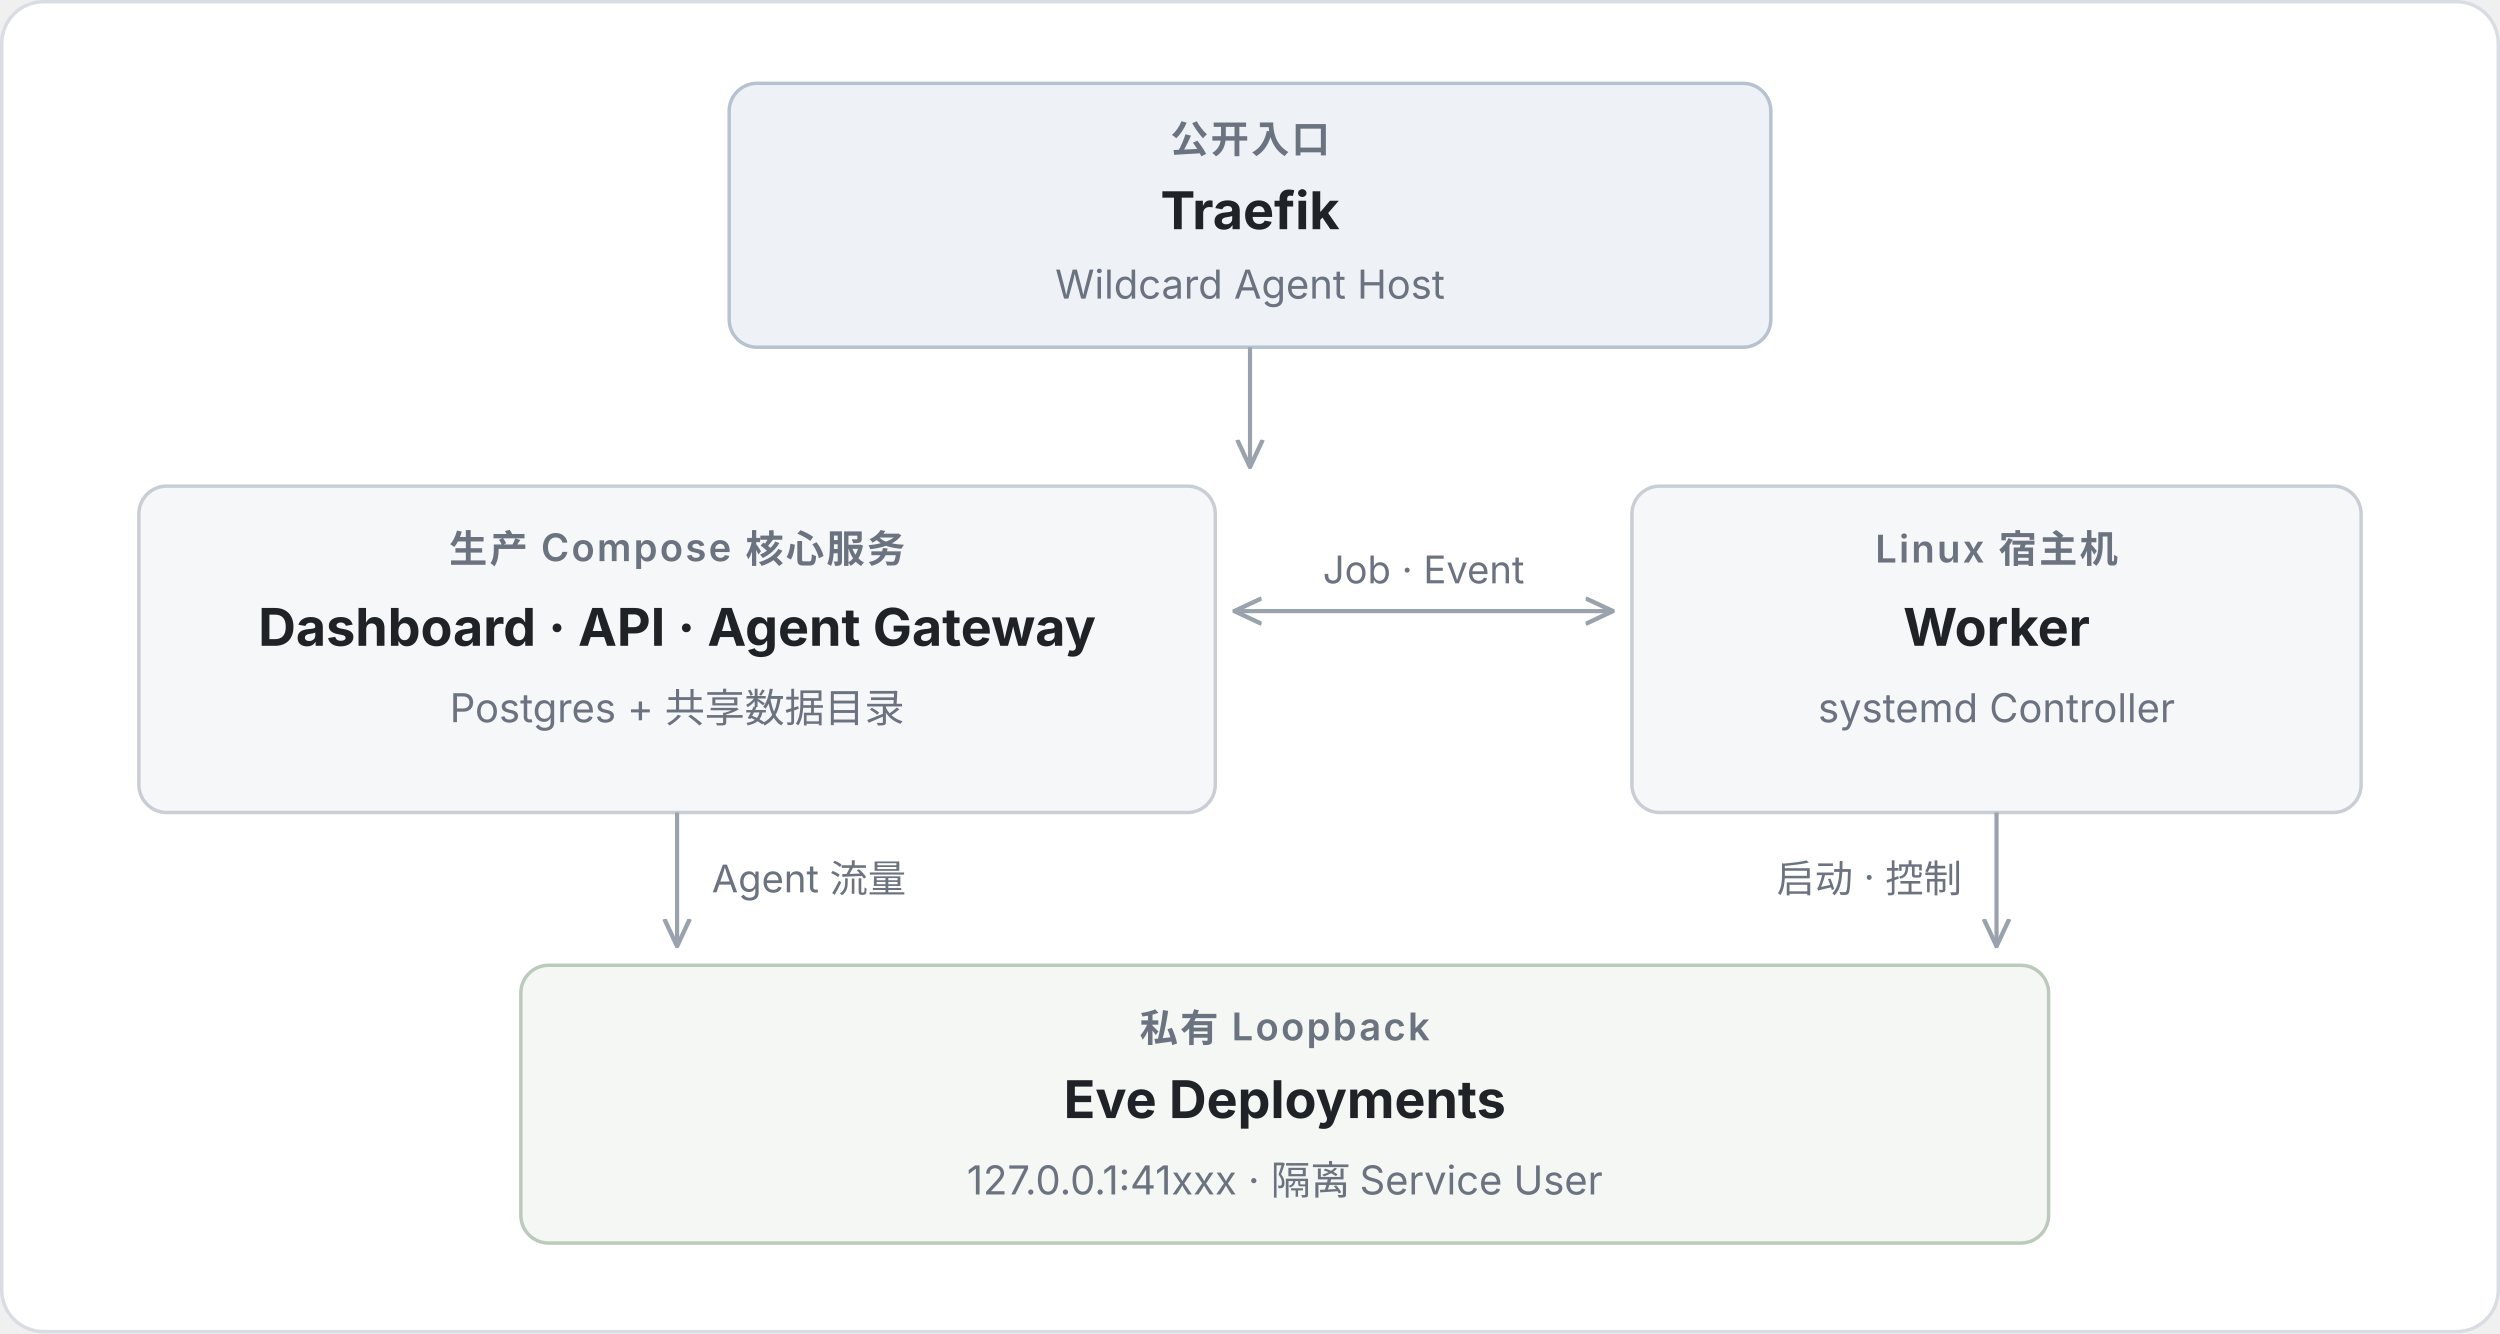
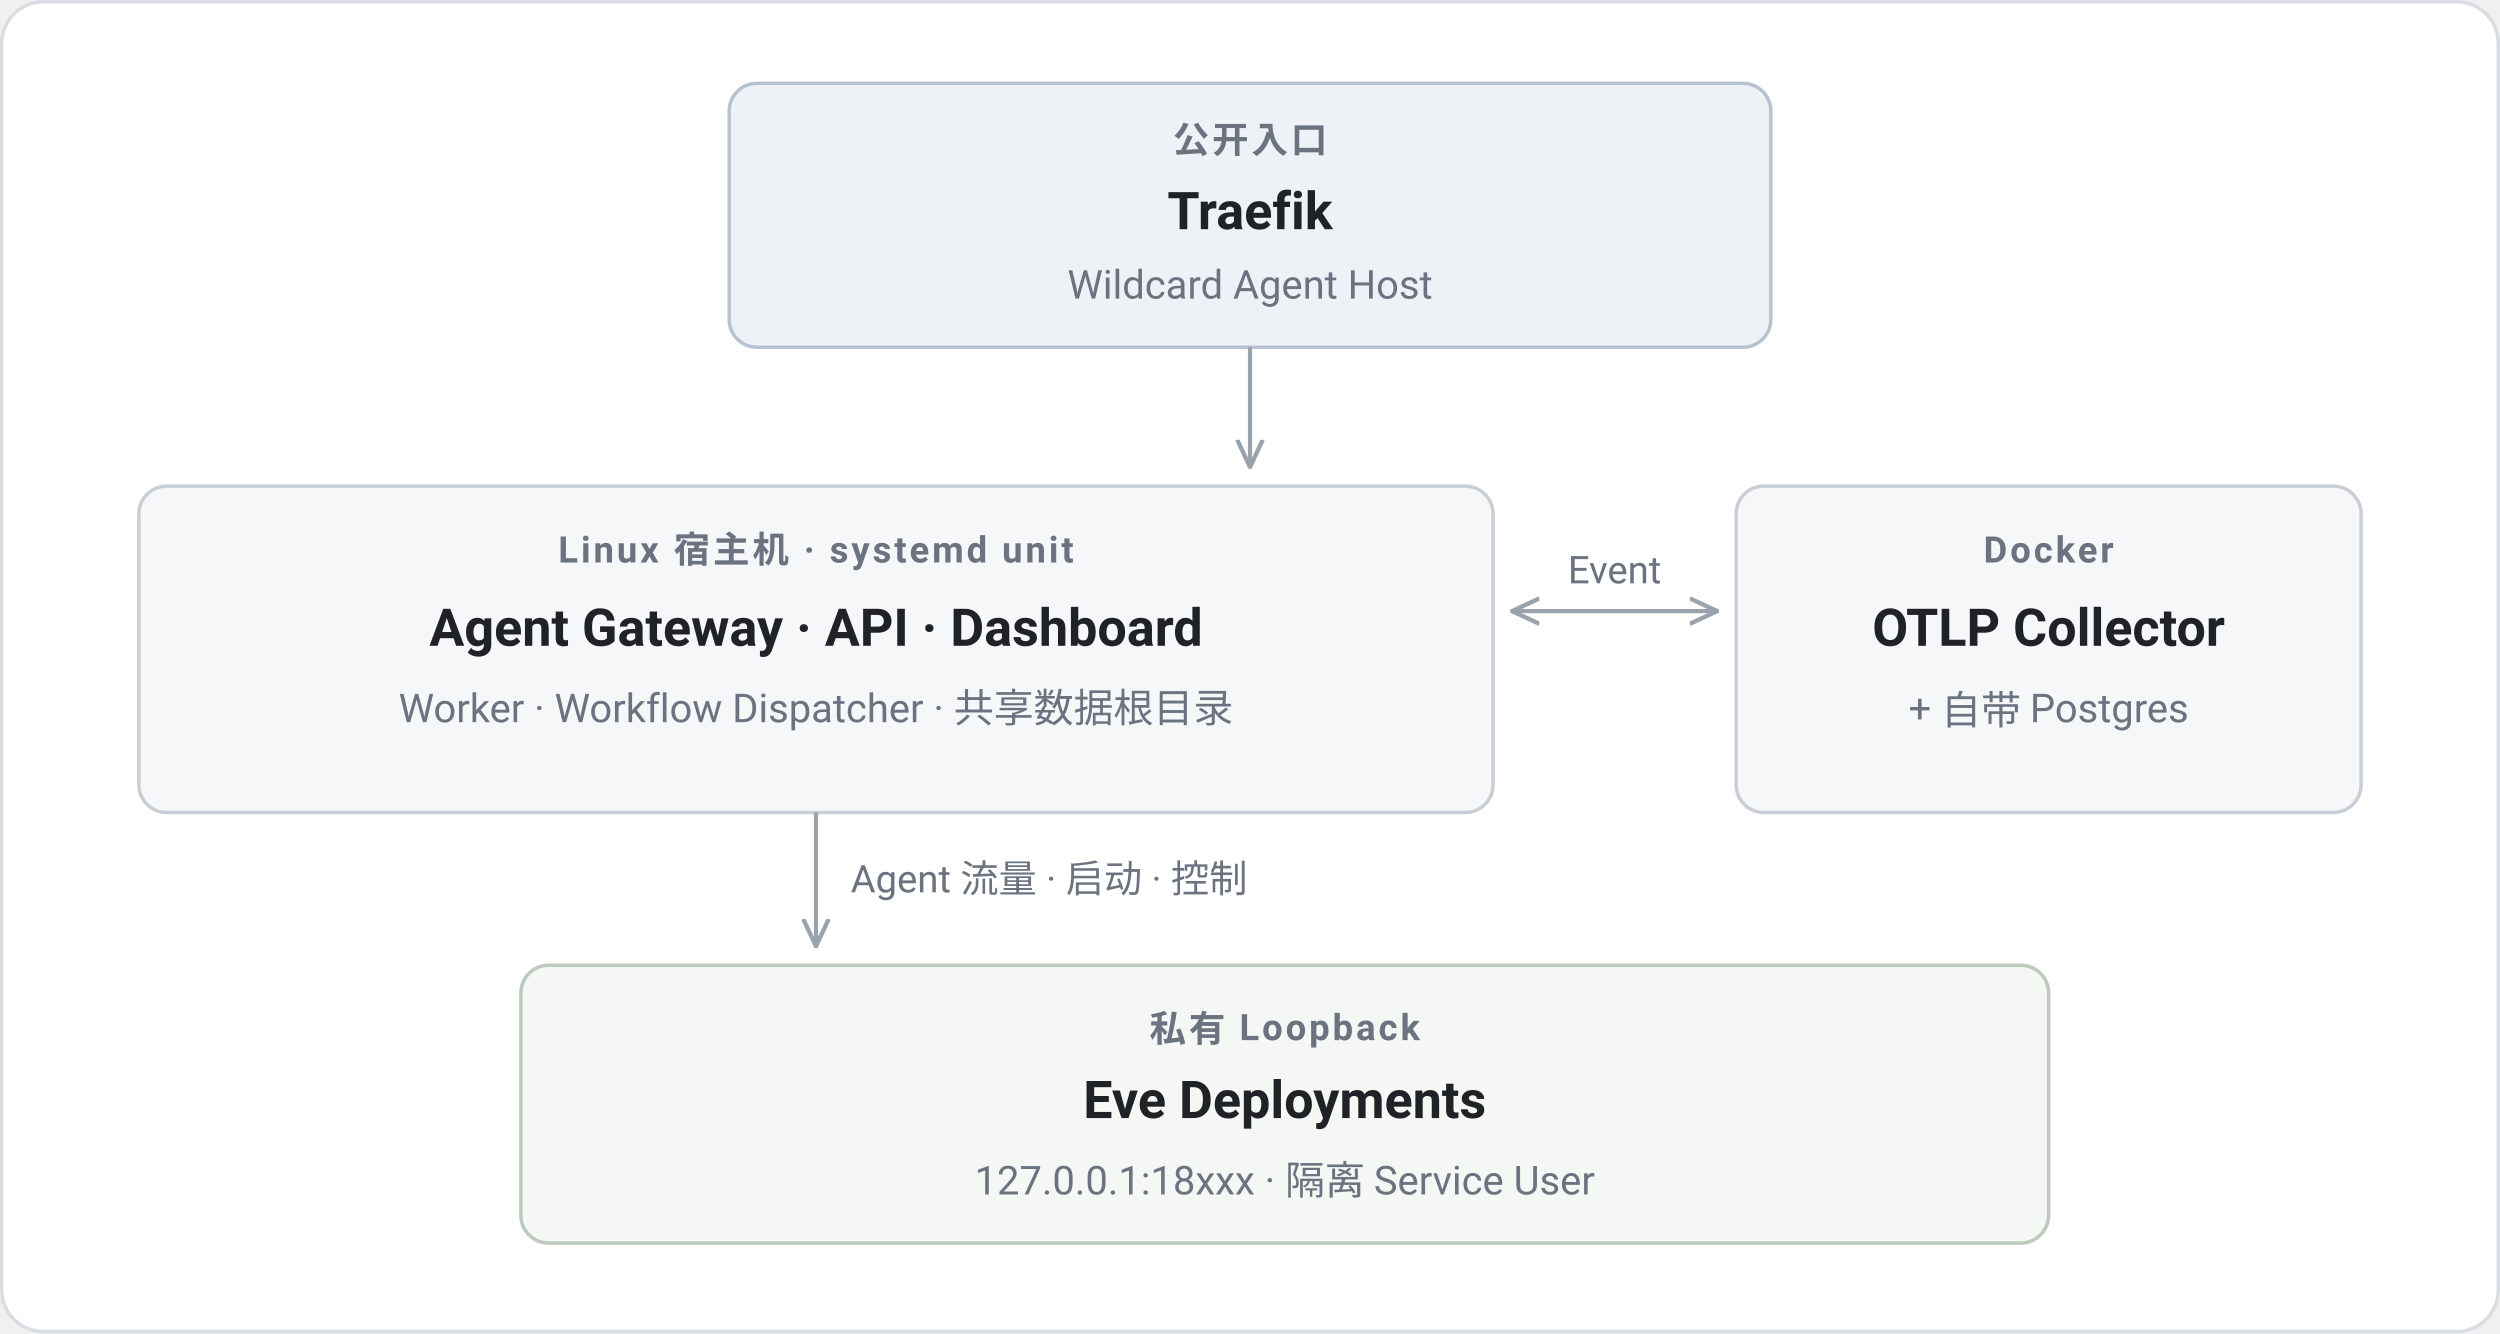
<svg xmlns="http://www.w3.org/2000/svg" viewBox="0 0 720 384" role="img" aria-label="Eveland 生产拓扑">
  <style>
    .card { fill: #ffffff; stroke: #d9dde3; stroke-width: 1; }
    .box { fill: #f6f7f9; stroke: #c9ced6; stroke-width: 1; }
    .box-edge { fill: #eef2f7; stroke: #b7c2d0; }
    .box-agents { fill: #f4f7f4; stroke: #bccabc; }
-     .label { font: 600 11px -apple-system, "Segoe UI", "PingFang SC", "Microsoft YaHei", sans-serif; fill: #6b7280; letter-spacing: 0.06em; }
-     .name { font: 700 15px -apple-system, "Segoe UI", "PingFang SC", "Microsoft YaHei", sans-serif; fill: #1f2328; }
-     .sub { font: 400 11.5px -apple-system, "Segoe UI", "PingFang SC", "Microsoft YaHei", sans-serif; fill: #6b7280; }
-     .edge-label { font: 400 11px -apple-system, "Segoe UI", "PingFang SC", "Microsoft YaHei", sans-serif; fill: #6b7280; }
+     .label { font: 600 10.5px -apple-system, "Segoe UI", Roboto, sans-serif; fill: #6b7280; letter-spacing: 0.08em; text-transform: uppercase; }
+     .name { font: 700 15px -apple-system, "Segoe UI", Roboto, sans-serif; fill: #1f2328; }
+     .sub { font: 400 11.5px -apple-system, "Segoe UI", Roboto, sans-serif; fill: #6b7280; }
+     .edge-label { font: 400 11px -apple-system, "Segoe UI", Roboto, sans-serif; fill: #6b7280; }
    .line { stroke: #9aa2ad; stroke-width: 1.2; fill: none; }
  </style>
  <defs>
    <marker id="arrow" viewBox="0 0 8 8" refX="7" refY="4" markerWidth="7" markerHeight="7" orient="auto-start-reverse">
      <path d="M0,0.5 L7.5,4 L0,7.5" fill="none" stroke="#9aa2ad" stroke-width="1.2" />
    </marker>
  </defs>
  <rect class="card" x="0.5" y="0.5" width="719" height="383" rx="12" />
  <rect class="box box-edge" x="210" y="24" width="300" height="76" rx="8" />
  <text class="label" x="360" y="44" text-anchor="middle">公开入口</text>
  <text class="name" x="360" y="66" text-anchor="middle">Traefik</text>
  <text class="sub" x="360" y="86" text-anchor="middle">Wildcard Agent Host</text>
  <line class="line" x1="360" y1="100" x2="360" y2="134" marker-end="url(#arrow)" />
-   <rect class="box" x="40" y="140" width="310" height="94" rx="8" />
-   <text class="label" x="195" y="162" text-anchor="middle">生产 Compose 核心服务</text>
-   <text class="name" x="195" y="186" text-anchor="middle">Dashboard · API · Agent Gateway</text>
-   <text class="sub" x="195" y="208" text-anchor="middle">Postgres + 共享数据目录</text>
-   <line class="line" x1="356" y1="176" x2="464" y2="176" marker-end="url(#arrow)" marker-start="url(#arrow)" />
-   <text class="edge-label" x="410" y="168" text-anchor="middle">Job · Event</text>
-   <rect class="box" x="470" y="140" width="210" height="94" rx="8" />
-   <text class="label" x="575" y="162" text-anchor="middle">Linux 宿主机</text>
-   <text class="name" x="575" y="186" text-anchor="middle">Worker</text>
-   <text class="sub" x="575" y="208" text-anchor="middle">systemd Controller</text>
-   <line class="line" x1="195" y1="234" x2="195" y2="272" marker-end="url(#arrow)" />
-   <text class="edge-label" x="205" y="257">Agent 流量</text>
-   <line class="line" x1="575" y1="234" x2="575" y2="272" marker-end="url(#arrow)" />
-   <text class="edge-label" x="565" y="257" text-anchor="end">启动 · 控制</text>
+   <rect class="box" x="40" y="140" width="390" height="94" rx="8" />
+   <text class="label" x="235" y="162" text-anchor="middle">Linux 宿主机 · systemd unit</text>
+   <text class="name" x="235" y="186" text-anchor="middle">Agent Gateway · API · Dashboard</text>
+   <text class="sub" x="235" y="208" text-anchor="middle">Worker · Workflow Dispatcher · 共享数据根目录</text>
+   <line class="line" x1="436" y1="176" x2="494" y2="176" marker-end="url(#arrow)" marker-start="url(#arrow)" />
+   <text class="edge-label" x="465" y="168" text-anchor="middle">Event</text>
+   <rect class="box" x="500" y="140" width="180" height="94" rx="8" />
+   <text class="label" x="590" y="162" text-anchor="middle">Docker</text>
+   <text class="name" x="590" y="186" text-anchor="middle">OTLP Collector</text>
+   <text class="sub" x="590" y="208" text-anchor="middle">+ 自带 Postgres</text>
+   <line class="line" x1="235" y1="234" x2="235" y2="272" marker-end="url(#arrow)" />
+   <text class="edge-label" x="245" y="257">Agent 流量 · 启动 · 控制</text>
  <rect class="box box-agents" x="150" y="278" width="440" height="80" rx="8" />
  <text class="label" x="370" y="300" text-anchor="middle">私有 Loopback</text>
  <text class="name" x="370" y="322" text-anchor="middle">Eve Deployments</text>
-   <text class="sub" x="370" y="344" text-anchor="middle">127.0.0.1:41xxx · 隔离 Service User</text>
+   <text class="sub" x="370" y="344" text-anchor="middle">127.0.0.1:18xxx · 隔离 Service User</text>
</svg>
